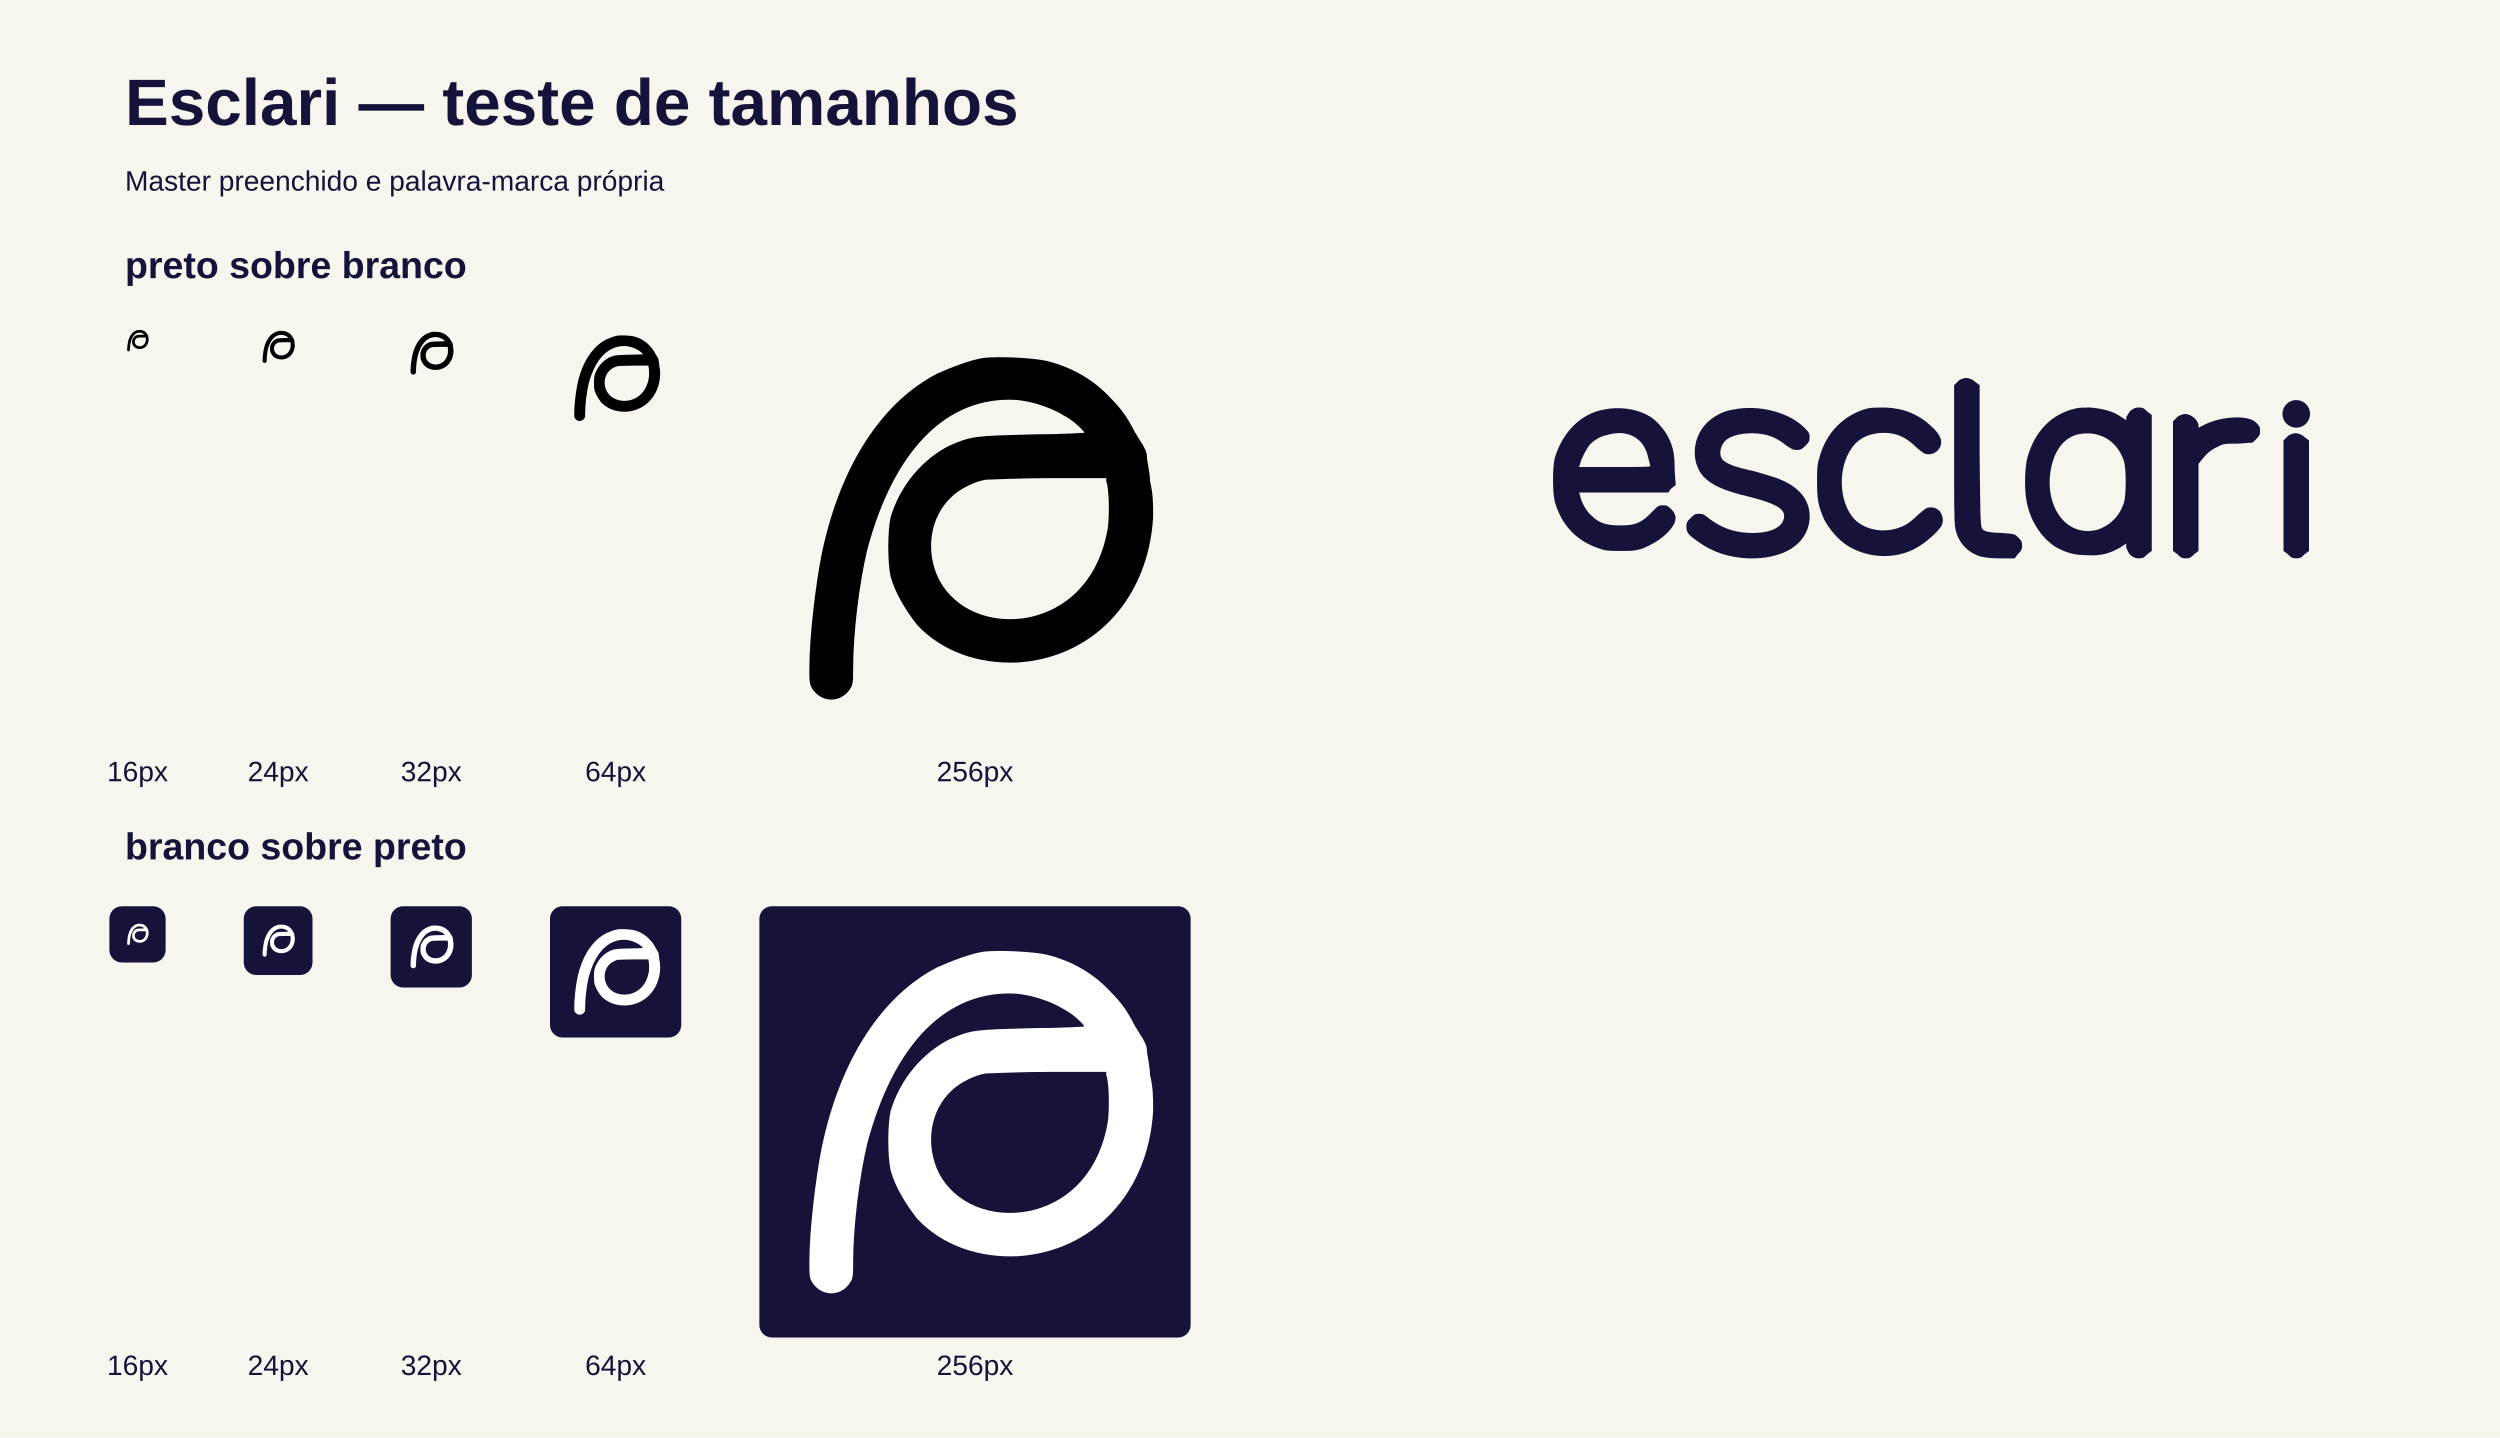
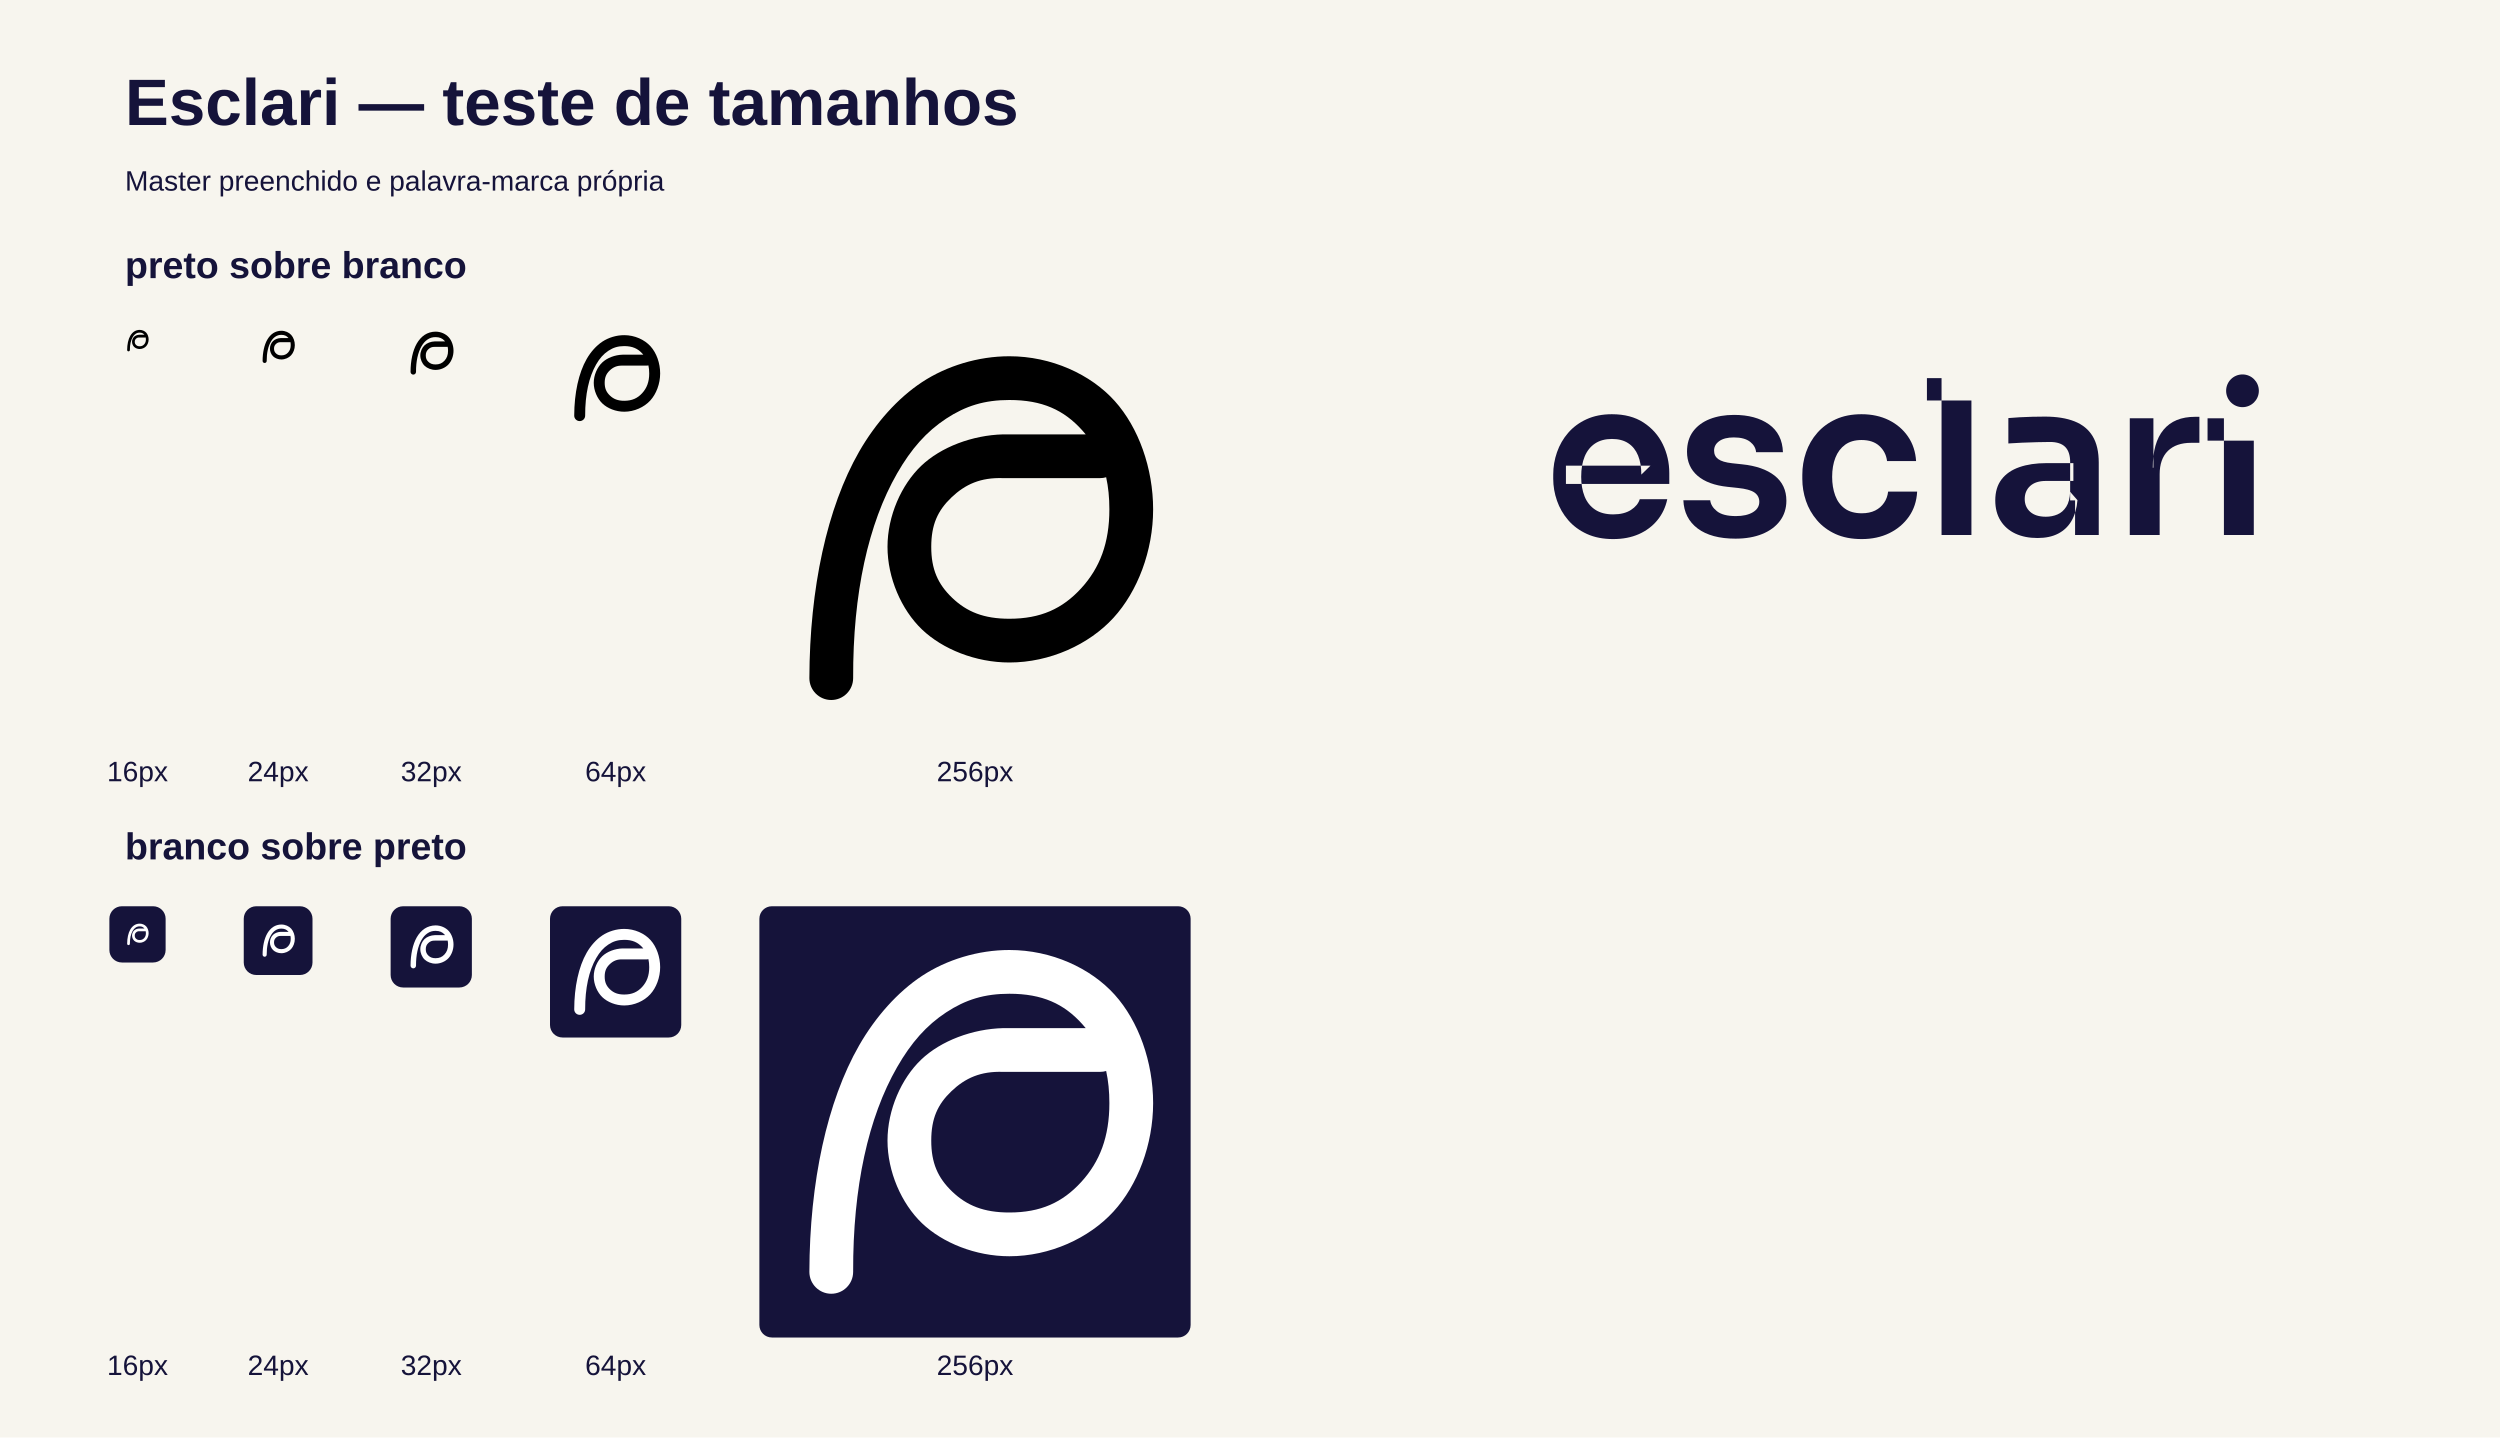
<svg xmlns="http://www.w3.org/2000/svg" viewBox="0 0 1600 920">
  <rect width="1600" height="920" fill="#F7F5EE" />
  <style>text{font-family:Arial,sans-serif;fill:#15133A;font-size:18px}.h{font-size:42px;font-weight:700}.l{font-size:24px;font-weight:700}</style>
  <text class="h" x="80" y="80">Esclari — teste de tamanhos</text>
  <text x="80" y="122">Master preenchido e palavra-marca própria</text>
  <text class="l" x="80" y="178">preto sobre branco</text>
  <svg x="80" y="210" width="16" height="16" viewBox="0 0 256 256" color="#000000">
-     <path fill="currentColor" fill-rule="evenodd" d="M 134 19 C 126 20, 113 25, 104 29 C 69 47, 42 87, 30 144 C 26 164, 22 197, 22 218 C 22 226, 22 228, 24 231 C 30 240, 42 240, 48 231 C 50 228, 50 226, 50 218 C 50 195, 54 163, 59 142 C 76 78, 110 43, 155 46 C 165 47, 177 51, 185 56 C 191 59, 198 66, 198 67 C 198 67, 183 68, 165 68 C 128 69, 126 69, 112 75 C 94 84, 80 101, 74 121 C 72 130, 72 150, 74 159 C 77 170, 84 181, 91 190 C 107 207, 130 215, 155 214 C 204 211, 239 173, 242 121 C 242 112, 242 106, 240 98 C 240 92, 238 85, 238 82 C 238 79, 236 76, 235 74 C 234 73, 232 69, 230 66 C 226 58, 222 52, 215 45 C 204 33, 190 25, 174 21 C 165 19, 144 18, 134 19 M 135 97 C 128 98, 118 103, 113 108 C 99 121, 96 143, 105 161 C 115 180, 138 190, 163 185 C 190 179, 208 158, 213 128 C 214 121, 214 103, 212 98 L 212 96 176 96 C 156 96, 138 97, 135 97" />
+     <path fill="currentColor" fill-rule="evenodd" d="M36,238c-7.73,0 -14,-6.27 -14,-14c0.16,-57.5 11.31,-109.14 31.86,-144.97c10.46,-18.24 24.68,-34.23 40.26,-44.48c15.69,-10.32 35.81,-16.55 55.88,-16.55c26.93,0 52.06,11.58 67.41,28.63c15.28,16.98 24.59,43.01 24.59,69.37c0,26.49 -9.93,52.56 -25.43,69.46c-15.58,16.99 -40.64,28.54 -66.57,28.54c-21.63,0 -42.81,-8.6 -55.92,-21.13c-13.22,-12.63 -22.08,-33.09 -22.08,-52.87c0,-19.86 8.92,-39.81 21.59,-51.88c12.63,-12.05 32.81,-19.62 52.41,-20.12h52.85c-0.73,-0.89 -1.48,-1.77 -2.26,-2.63c-11.65,-12.95 -25.53,-19.37 -46.59,-19.37c-15.93,0 -28.05,3.76 -40.49,11.95c-12.55,8.25 -22.32,19.26 -31.36,35.02c-18.45,32.17 -28.31,76.53 -28.14,131.03c-0,7.73 -6.27,14 -14,14zM211.94,95.44c-1.25,0.37 -2.57,0.56 -3.94,0.56h-62c-14.4,-0.5 -24.22,3.93 -33.09,12.38c-8.83,8.42 -12.91,17.48 -12.91,31.62c0,14.22 4.14,23.76 13.42,32.63c9.39,8.97 20.21,13.37 36.58,13.37c20.07,0 34.01,-6.45 45.93,-19.46c12,-13.1 18.07,-29.03 18.07,-50.54c0,-7.5 -0.68,-14.31 -2.06,-20.56z" />
  </svg>
  <text x="88.0" y="500" text-anchor="middle">16px</text>
  <svg x="166" y="210" width="24" height="24" viewBox="0 0 256 256" color="#000000">
-     <path fill="currentColor" fill-rule="evenodd" d="M 134 19 C 126 20, 113 25, 104 29 C 69 47, 42 87, 30 144 C 26 164, 22 197, 22 218 C 22 226, 22 228, 24 231 C 30 240, 42 240, 48 231 C 50 228, 50 226, 50 218 C 50 195, 54 163, 59 142 C 76 78, 110 43, 155 46 C 165 47, 177 51, 185 56 C 191 59, 198 66, 198 67 C 198 67, 183 68, 165 68 C 128 69, 126 69, 112 75 C 94 84, 80 101, 74 121 C 72 130, 72 150, 74 159 C 77 170, 84 181, 91 190 C 107 207, 130 215, 155 214 C 204 211, 239 173, 242 121 C 242 112, 242 106, 240 98 C 240 92, 238 85, 238 82 C 238 79, 236 76, 235 74 C 234 73, 232 69, 230 66 C 226 58, 222 52, 215 45 C 204 33, 190 25, 174 21 C 165 19, 144 18, 134 19 M 135 97 C 128 98, 118 103, 113 108 C 99 121, 96 143, 105 161 C 115 180, 138 190, 163 185 C 190 179, 208 158, 213 128 C 214 121, 214 103, 212 98 L 212 96 176 96 C 156 96, 138 97, 135 97" />
+     <path fill="currentColor" fill-rule="evenodd" d="M36,238c-7.73,0 -14,-6.27 -14,-14c0.16,-57.5 11.31,-109.14 31.86,-144.97c10.46,-18.24 24.68,-34.23 40.26,-44.48c15.69,-10.32 35.81,-16.55 55.88,-16.55c26.93,0 52.06,11.58 67.41,28.63c15.28,16.98 24.59,43.01 24.59,69.37c0,26.49 -9.93,52.56 -25.43,69.46c-15.58,16.99 -40.64,28.54 -66.57,28.54c-21.63,0 -42.81,-8.6 -55.92,-21.13c-13.22,-12.63 -22.08,-33.09 -22.08,-52.87c0,-19.86 8.92,-39.81 21.59,-51.88c12.63,-12.05 32.81,-19.62 52.41,-20.12h52.85c-0.73,-0.89 -1.48,-1.77 -2.26,-2.63c-11.65,-12.95 -25.53,-19.37 -46.59,-19.37c-15.93,0 -28.05,3.76 -40.49,11.95c-12.55,8.25 -22.32,19.26 -31.36,35.02c-18.45,32.17 -28.31,76.53 -28.14,131.03c-0,7.73 -6.27,14 -14,14zM211.94,95.44c-1.25,0.37 -2.57,0.56 -3.94,0.56h-62c-14.4,-0.5 -24.22,3.93 -33.09,12.38c-8.83,8.42 -12.91,17.48 -12.91,31.62c0,14.22 4.14,23.76 13.42,32.63c9.39,8.97 20.21,13.37 36.58,13.37c20.07,0 34.01,-6.45 45.93,-19.46c12,-13.1 18.07,-29.03 18.07,-50.54c0,-7.5 -0.68,-14.31 -2.06,-20.56z" />
  </svg>
  <text x="178.0" y="500" text-anchor="middle">24px</text>
  <svg x="260" y="210" width="32" height="32" viewBox="0 0 256 256" color="#000000">
-     <path fill="currentColor" fill-rule="evenodd" d="M 134 19 C 126 20, 113 25, 104 29 C 69 47, 42 87, 30 144 C 26 164, 22 197, 22 218 C 22 226, 22 228, 24 231 C 30 240, 42 240, 48 231 C 50 228, 50 226, 50 218 C 50 195, 54 163, 59 142 C 76 78, 110 43, 155 46 C 165 47, 177 51, 185 56 C 191 59, 198 66, 198 67 C 198 67, 183 68, 165 68 C 128 69, 126 69, 112 75 C 94 84, 80 101, 74 121 C 72 130, 72 150, 74 159 C 77 170, 84 181, 91 190 C 107 207, 130 215, 155 214 C 204 211, 239 173, 242 121 C 242 112, 242 106, 240 98 C 240 92, 238 85, 238 82 C 238 79, 236 76, 235 74 C 234 73, 232 69, 230 66 C 226 58, 222 52, 215 45 C 204 33, 190 25, 174 21 C 165 19, 144 18, 134 19 M 135 97 C 128 98, 118 103, 113 108 C 99 121, 96 143, 105 161 C 115 180, 138 190, 163 185 C 190 179, 208 158, 213 128 C 214 121, 214 103, 212 98 L 212 96 176 96 C 156 96, 138 97, 135 97" />
+     <path fill="currentColor" fill-rule="evenodd" d="M36,238c-7.73,0 -14,-6.27 -14,-14c0.16,-57.5 11.31,-109.14 31.86,-144.97c10.46,-18.24 24.68,-34.23 40.26,-44.48c15.69,-10.32 35.81,-16.55 55.88,-16.55c26.93,0 52.06,11.58 67.41,28.63c15.28,16.98 24.59,43.01 24.59,69.37c0,26.49 -9.93,52.56 -25.43,69.46c-15.58,16.99 -40.64,28.54 -66.57,28.54c-21.63,0 -42.81,-8.6 -55.92,-21.13c-13.22,-12.63 -22.08,-33.09 -22.08,-52.87c0,-19.86 8.92,-39.81 21.59,-51.88c12.63,-12.05 32.81,-19.62 52.41,-20.12h52.85c-0.73,-0.89 -1.48,-1.77 -2.26,-2.63c-11.65,-12.95 -25.53,-19.37 -46.59,-19.37c-15.93,0 -28.05,3.76 -40.49,11.95c-12.55,8.25 -22.32,19.26 -31.36,35.02c-18.45,32.17 -28.31,76.53 -28.14,131.03c-0,7.73 -6.27,14 -14,14zM211.94,95.44c-1.25,0.37 -2.57,0.56 -3.94,0.56h-62c-14.4,-0.5 -24.22,3.93 -33.09,12.38c-8.83,8.42 -12.91,17.48 -12.91,31.62c0,14.22 4.14,23.76 13.42,32.63c9.39,8.97 20.21,13.37 36.58,13.37c20.07,0 34.01,-6.45 45.93,-19.46c12,-13.1 18.07,-29.03 18.07,-50.54c0,-7.5 -0.68,-14.31 -2.06,-20.56z" />
  </svg>
  <text x="276.0" y="500" text-anchor="middle">32px</text>
  <svg x="362" y="210" width="64" height="64" viewBox="0 0 256 256" color="#000000">
-     <path fill="currentColor" fill-rule="evenodd" d="M 134 19 C 126 20, 113 25, 104 29 C 69 47, 42 87, 30 144 C 26 164, 22 197, 22 218 C 22 226, 22 228, 24 231 C 30 240, 42 240, 48 231 C 50 228, 50 226, 50 218 C 50 195, 54 163, 59 142 C 76 78, 110 43, 155 46 C 165 47, 177 51, 185 56 C 191 59, 198 66, 198 67 C 198 67, 183 68, 165 68 C 128 69, 126 69, 112 75 C 94 84, 80 101, 74 121 C 72 130, 72 150, 74 159 C 77 170, 84 181, 91 190 C 107 207, 130 215, 155 214 C 204 211, 239 173, 242 121 C 242 112, 242 106, 240 98 C 240 92, 238 85, 238 82 C 238 79, 236 76, 235 74 C 234 73, 232 69, 230 66 C 226 58, 222 52, 215 45 C 204 33, 190 25, 174 21 C 165 19, 144 18, 134 19 M 135 97 C 128 98, 118 103, 113 108 C 99 121, 96 143, 105 161 C 115 180, 138 190, 163 185 C 190 179, 208 158, 213 128 C 214 121, 214 103, 212 98 L 212 96 176 96 C 156 96, 138 97, 135 97" />
+     <path fill="currentColor" fill-rule="evenodd" d="M36,238c-7.73,0 -14,-6.27 -14,-14c0.16,-57.5 11.31,-109.14 31.86,-144.97c10.46,-18.24 24.68,-34.23 40.26,-44.48c15.69,-10.32 35.81,-16.55 55.88,-16.55c26.93,0 52.06,11.58 67.41,28.63c15.28,16.98 24.59,43.01 24.59,69.37c0,26.49 -9.93,52.56 -25.43,69.46c-15.58,16.99 -40.64,28.54 -66.57,28.54c-21.63,0 -42.81,-8.6 -55.92,-21.13c-13.22,-12.63 -22.08,-33.09 -22.08,-52.87c0,-19.86 8.92,-39.81 21.59,-51.88c12.63,-12.05 32.81,-19.62 52.41,-20.12h52.85c-0.73,-0.89 -1.48,-1.77 -2.26,-2.63c-11.65,-12.95 -25.53,-19.37 -46.59,-19.37c-15.93,0 -28.05,3.76 -40.49,11.95c-12.55,8.25 -22.32,19.26 -31.36,35.02c-18.45,32.17 -28.31,76.53 -28.14,131.03c-0,7.73 -6.27,14 -14,14zM211.94,95.44c-1.25,0.37 -2.57,0.56 -3.94,0.56h-62c-14.4,-0.5 -24.22,3.93 -33.09,12.38c-8.83,8.42 -12.91,17.48 -12.91,31.62c0,14.22 4.14,23.76 13.42,32.63c9.39,8.97 20.21,13.37 36.58,13.37c20.07,0 34.01,-6.45 45.93,-19.46c12,-13.1 18.07,-29.03 18.07,-50.54c0,-7.5 -0.68,-14.31 -2.06,-20.56z" />
  </svg>
  <text x="394.0" y="500" text-anchor="middle">64px</text>
  <svg x="496" y="210" width="256" height="256" viewBox="0 0 256 256" color="#000000">
-     <path fill="currentColor" fill-rule="evenodd" d="M 134 19 C 126 20, 113 25, 104 29 C 69 47, 42 87, 30 144 C 26 164, 22 197, 22 218 C 22 226, 22 228, 24 231 C 30 240, 42 240, 48 231 C 50 228, 50 226, 50 218 C 50 195, 54 163, 59 142 C 76 78, 110 43, 155 46 C 165 47, 177 51, 185 56 C 191 59, 198 66, 198 67 C 198 67, 183 68, 165 68 C 128 69, 126 69, 112 75 C 94 84, 80 101, 74 121 C 72 130, 72 150, 74 159 C 77 170, 84 181, 91 190 C 107 207, 130 215, 155 214 C 204 211, 239 173, 242 121 C 242 112, 242 106, 240 98 C 240 92, 238 85, 238 82 C 238 79, 236 76, 235 74 C 234 73, 232 69, 230 66 C 226 58, 222 52, 215 45 C 204 33, 190 25, 174 21 C 165 19, 144 18, 134 19 M 135 97 C 128 98, 118 103, 113 108 C 99 121, 96 143, 105 161 C 115 180, 138 190, 163 185 C 190 179, 208 158, 213 128 C 214 121, 214 103, 212 98 L 212 96 176 96 C 156 96, 138 97, 135 97" />
+     <path fill="currentColor" fill-rule="evenodd" d="M36,238c-7.73,0 -14,-6.27 -14,-14c0.16,-57.5 11.31,-109.14 31.86,-144.97c10.46,-18.24 24.68,-34.23 40.26,-44.48c15.69,-10.32 35.81,-16.55 55.88,-16.55c26.93,0 52.06,11.58 67.41,28.63c15.28,16.98 24.59,43.01 24.59,69.37c0,26.49 -9.93,52.56 -25.43,69.46c-15.58,16.99 -40.64,28.54 -66.57,28.54c-21.63,0 -42.81,-8.6 -55.92,-21.13c-13.22,-12.63 -22.08,-33.09 -22.08,-52.87c0,-19.86 8.92,-39.81 21.59,-51.88c12.63,-12.05 32.81,-19.62 52.41,-20.12h52.85c-0.73,-0.89 -1.48,-1.77 -2.26,-2.63c-11.65,-12.95 -25.53,-19.37 -46.59,-19.37c-15.93,0 -28.05,3.76 -40.49,11.95c-12.55,8.25 -22.32,19.26 -31.36,35.02c-18.45,32.17 -28.31,76.53 -28.14,131.03c-0,7.73 -6.27,14 -14,14zM211.94,95.44c-1.25,0.37 -2.57,0.56 -3.94,0.56h-62c-14.4,-0.5 -24.22,3.93 -33.09,12.38c-8.83,8.42 -12.91,17.48 -12.91,31.62c0,14.22 4.14,23.76 13.42,32.63c9.39,8.97 20.21,13.37 36.58,13.37c20.07,0 34.01,-6.45 45.93,-19.46c12,-13.1 18.07,-29.03 18.07,-50.54c0,-7.5 -0.68,-14.31 -2.06,-20.56z" />
  </svg>
  <text x="624.0" y="500" text-anchor="middle">256px</text>
  <text class="l" x="80" y="550">branco sobre preto</text>
  <rect x="70" y="580" width="36" height="36" rx="8" fill="#15133A" />
  <svg x="80" y="590" width="16" height="16" viewBox="0 0 256 256" color="#FFFFFF">
-     <path fill="currentColor" fill-rule="evenodd" d="M 134 19 C 126 20, 113 25, 104 29 C 69 47, 42 87, 30 144 C 26 164, 22 197, 22 218 C 22 226, 22 228, 24 231 C 30 240, 42 240, 48 231 C 50 228, 50 226, 50 218 C 50 195, 54 163, 59 142 C 76 78, 110 43, 155 46 C 165 47, 177 51, 185 56 C 191 59, 198 66, 198 67 C 198 67, 183 68, 165 68 C 128 69, 126 69, 112 75 C 94 84, 80 101, 74 121 C 72 130, 72 150, 74 159 C 77 170, 84 181, 91 190 C 107 207, 130 215, 155 214 C 204 211, 239 173, 242 121 C 242 112, 242 106, 240 98 C 240 92, 238 85, 238 82 C 238 79, 236 76, 235 74 C 234 73, 232 69, 230 66 C 226 58, 222 52, 215 45 C 204 33, 190 25, 174 21 C 165 19, 144 18, 134 19 M 135 97 C 128 98, 118 103, 113 108 C 99 121, 96 143, 105 161 C 115 180, 138 190, 163 185 C 190 179, 208 158, 213 128 C 214 121, 214 103, 212 98 L 212 96 176 96 C 156 96, 138 97, 135 97" />
+     <path fill="currentColor" fill-rule="evenodd" d="M36,238c-7.73,0 -14,-6.27 -14,-14c0.16,-57.5 11.31,-109.14 31.86,-144.97c10.46,-18.24 24.68,-34.23 40.26,-44.48c15.69,-10.32 35.81,-16.55 55.88,-16.55c26.93,0 52.06,11.58 67.41,28.63c15.28,16.98 24.59,43.01 24.59,69.37c0,26.49 -9.93,52.56 -25.43,69.46c-15.58,16.99 -40.64,28.54 -66.57,28.54c-21.63,0 -42.81,-8.6 -55.92,-21.13c-13.22,-12.63 -22.08,-33.09 -22.08,-52.87c0,-19.86 8.92,-39.81 21.59,-51.88c12.63,-12.05 32.81,-19.62 52.41,-20.12h52.85c-0.73,-0.89 -1.48,-1.77 -2.26,-2.63c-11.65,-12.95 -25.53,-19.37 -46.59,-19.37c-15.93,0 -28.05,3.76 -40.49,11.95c-12.55,8.25 -22.32,19.26 -31.36,35.02c-18.45,32.17 -28.31,76.53 -28.14,131.03c-0,7.73 -6.27,14 -14,14zM211.94,95.44c-1.25,0.37 -2.57,0.56 -3.94,0.56h-62c-14.4,-0.5 -24.22,3.93 -33.09,12.38c-8.83,8.42 -12.91,17.48 -12.91,31.62c0,14.22 4.14,23.76 13.42,32.63c9.39,8.97 20.21,13.37 36.58,13.37c20.07,0 34.01,-6.45 45.93,-19.46c12,-13.1 18.07,-29.03 18.07,-50.54c0,-7.5 -0.68,-14.31 -2.06,-20.56z" />
  </svg>
  <text x="88.0" y="880" text-anchor="middle">16px</text>
  <rect x="156" y="580" width="44" height="44" rx="8" fill="#15133A" />
  <svg x="166" y="590" width="24" height="24" viewBox="0 0 256 256" color="#FFFFFF">
-     <path fill="currentColor" fill-rule="evenodd" d="M 134 19 C 126 20, 113 25, 104 29 C 69 47, 42 87, 30 144 C 26 164, 22 197, 22 218 C 22 226, 22 228, 24 231 C 30 240, 42 240, 48 231 C 50 228, 50 226, 50 218 C 50 195, 54 163, 59 142 C 76 78, 110 43, 155 46 C 165 47, 177 51, 185 56 C 191 59, 198 66, 198 67 C 198 67, 183 68, 165 68 C 128 69, 126 69, 112 75 C 94 84, 80 101, 74 121 C 72 130, 72 150, 74 159 C 77 170, 84 181, 91 190 C 107 207, 130 215, 155 214 C 204 211, 239 173, 242 121 C 242 112, 242 106, 240 98 C 240 92, 238 85, 238 82 C 238 79, 236 76, 235 74 C 234 73, 232 69, 230 66 C 226 58, 222 52, 215 45 C 204 33, 190 25, 174 21 C 165 19, 144 18, 134 19 M 135 97 C 128 98, 118 103, 113 108 C 99 121, 96 143, 105 161 C 115 180, 138 190, 163 185 C 190 179, 208 158, 213 128 C 214 121, 214 103, 212 98 L 212 96 176 96 C 156 96, 138 97, 135 97" />
+     <path fill="currentColor" fill-rule="evenodd" d="M36,238c-7.73,0 -14,-6.27 -14,-14c0.16,-57.5 11.31,-109.14 31.86,-144.97c10.46,-18.24 24.68,-34.23 40.26,-44.48c15.69,-10.32 35.81,-16.55 55.88,-16.55c26.93,0 52.06,11.58 67.41,28.63c15.28,16.98 24.59,43.01 24.59,69.37c0,26.49 -9.93,52.56 -25.43,69.46c-15.58,16.99 -40.64,28.54 -66.57,28.54c-21.63,0 -42.81,-8.6 -55.92,-21.13c-13.22,-12.63 -22.08,-33.09 -22.08,-52.87c0,-19.86 8.92,-39.81 21.59,-51.88c12.63,-12.05 32.81,-19.62 52.41,-20.12h52.85c-0.73,-0.89 -1.48,-1.77 -2.26,-2.63c-11.65,-12.95 -25.53,-19.37 -46.59,-19.37c-15.93,0 -28.05,3.76 -40.49,11.95c-12.55,8.25 -22.32,19.26 -31.36,35.02c-18.45,32.17 -28.31,76.53 -28.14,131.03c-0,7.73 -6.27,14 -14,14zM211.94,95.44c-1.25,0.37 -2.57,0.56 -3.94,0.56h-62c-14.4,-0.5 -24.22,3.93 -33.09,12.38c-8.83,8.42 -12.91,17.48 -12.91,31.62c0,14.22 4.14,23.76 13.42,32.63c9.39,8.97 20.21,13.37 36.58,13.37c20.07,0 34.01,-6.45 45.93,-19.46c12,-13.1 18.07,-29.03 18.07,-50.54c0,-7.5 -0.68,-14.31 -2.06,-20.56z" />
  </svg>
  <text x="178.0" y="880" text-anchor="middle">24px</text>
  <rect x="250" y="580" width="52" height="52" rx="8" fill="#15133A" />
  <svg x="260" y="590" width="32" height="32" viewBox="0 0 256 256" color="#FFFFFF">
-     <path fill="currentColor" fill-rule="evenodd" d="M 134 19 C 126 20, 113 25, 104 29 C 69 47, 42 87, 30 144 C 26 164, 22 197, 22 218 C 22 226, 22 228, 24 231 C 30 240, 42 240, 48 231 C 50 228, 50 226, 50 218 C 50 195, 54 163, 59 142 C 76 78, 110 43, 155 46 C 165 47, 177 51, 185 56 C 191 59, 198 66, 198 67 C 198 67, 183 68, 165 68 C 128 69, 126 69, 112 75 C 94 84, 80 101, 74 121 C 72 130, 72 150, 74 159 C 77 170, 84 181, 91 190 C 107 207, 130 215, 155 214 C 204 211, 239 173, 242 121 C 242 112, 242 106, 240 98 C 240 92, 238 85, 238 82 C 238 79, 236 76, 235 74 C 234 73, 232 69, 230 66 C 226 58, 222 52, 215 45 C 204 33, 190 25, 174 21 C 165 19, 144 18, 134 19 M 135 97 C 128 98, 118 103, 113 108 C 99 121, 96 143, 105 161 C 115 180, 138 190, 163 185 C 190 179, 208 158, 213 128 C 214 121, 214 103, 212 98 L 212 96 176 96 C 156 96, 138 97, 135 97" />
+     <path fill="currentColor" fill-rule="evenodd" d="M36,238c-7.73,0 -14,-6.27 -14,-14c0.16,-57.5 11.31,-109.14 31.86,-144.97c10.46,-18.24 24.68,-34.23 40.26,-44.48c15.69,-10.32 35.81,-16.55 55.88,-16.55c26.93,0 52.06,11.58 67.41,28.63c15.28,16.98 24.59,43.01 24.59,69.37c0,26.49 -9.93,52.56 -25.43,69.46c-15.58,16.99 -40.64,28.54 -66.57,28.54c-21.63,0 -42.81,-8.6 -55.92,-21.13c-13.22,-12.63 -22.08,-33.09 -22.08,-52.87c0,-19.86 8.92,-39.81 21.59,-51.88c12.63,-12.05 32.81,-19.62 52.41,-20.12h52.85c-0.73,-0.89 -1.48,-1.77 -2.26,-2.63c-11.65,-12.95 -25.53,-19.37 -46.59,-19.37c-15.93,0 -28.05,3.76 -40.49,11.95c-12.55,8.25 -22.32,19.26 -31.36,35.02c-18.45,32.17 -28.31,76.53 -28.14,131.03c-0,7.73 -6.27,14 -14,14zM211.94,95.44c-1.25,0.37 -2.57,0.56 -3.94,0.56h-62c-14.4,-0.5 -24.22,3.93 -33.09,12.38c-8.83,8.42 -12.91,17.48 -12.91,31.62c0,14.22 4.14,23.76 13.42,32.63c9.39,8.97 20.21,13.37 36.58,13.37c20.07,0 34.01,-6.45 45.93,-19.46c12,-13.1 18.07,-29.03 18.07,-50.54c0,-7.5 -0.68,-14.31 -2.06,-20.56z" />
  </svg>
  <text x="276.0" y="880" text-anchor="middle">32px</text>
  <rect x="352" y="580" width="84" height="84" rx="8" fill="#15133A" />
  <svg x="362" y="590" width="64" height="64" viewBox="0 0 256 256" color="#FFFFFF">
-     <path fill="currentColor" fill-rule="evenodd" d="M 134 19 C 126 20, 113 25, 104 29 C 69 47, 42 87, 30 144 C 26 164, 22 197, 22 218 C 22 226, 22 228, 24 231 C 30 240, 42 240, 48 231 C 50 228, 50 226, 50 218 C 50 195, 54 163, 59 142 C 76 78, 110 43, 155 46 C 165 47, 177 51, 185 56 C 191 59, 198 66, 198 67 C 198 67, 183 68, 165 68 C 128 69, 126 69, 112 75 C 94 84, 80 101, 74 121 C 72 130, 72 150, 74 159 C 77 170, 84 181, 91 190 C 107 207, 130 215, 155 214 C 204 211, 239 173, 242 121 C 242 112, 242 106, 240 98 C 240 92, 238 85, 238 82 C 238 79, 236 76, 235 74 C 234 73, 232 69, 230 66 C 226 58, 222 52, 215 45 C 204 33, 190 25, 174 21 C 165 19, 144 18, 134 19 M 135 97 C 128 98, 118 103, 113 108 C 99 121, 96 143, 105 161 C 115 180, 138 190, 163 185 C 190 179, 208 158, 213 128 C 214 121, 214 103, 212 98 L 212 96 176 96 C 156 96, 138 97, 135 97" />
+     <path fill="currentColor" fill-rule="evenodd" d="M36,238c-7.73,0 -14,-6.27 -14,-14c0.16,-57.5 11.31,-109.14 31.86,-144.97c10.46,-18.24 24.68,-34.23 40.26,-44.48c15.69,-10.32 35.81,-16.55 55.88,-16.55c26.93,0 52.06,11.58 67.41,28.63c15.28,16.98 24.59,43.01 24.59,69.37c0,26.49 -9.93,52.56 -25.43,69.46c-15.58,16.99 -40.64,28.54 -66.57,28.54c-21.63,0 -42.81,-8.6 -55.92,-21.13c-13.22,-12.63 -22.08,-33.09 -22.08,-52.87c0,-19.86 8.92,-39.81 21.59,-51.88c12.63,-12.05 32.81,-19.62 52.41,-20.12h52.85c-0.73,-0.89 -1.48,-1.77 -2.26,-2.63c-11.65,-12.95 -25.53,-19.37 -46.59,-19.37c-15.93,0 -28.05,3.76 -40.49,11.95c-12.55,8.25 -22.32,19.26 -31.36,35.02c-18.45,32.17 -28.31,76.53 -28.14,131.03c-0,7.73 -6.27,14 -14,14zM211.94,95.44c-1.25,0.37 -2.57,0.56 -3.94,0.56h-62c-14.4,-0.5 -24.22,3.93 -33.09,12.38c-8.83,8.42 -12.91,17.48 -12.91,31.62c0,14.22 4.14,23.76 13.42,32.63c9.39,8.97 20.21,13.37 36.58,13.37c20.07,0 34.01,-6.45 45.93,-19.46c12,-13.1 18.07,-29.03 18.07,-50.54c0,-7.5 -0.68,-14.31 -2.06,-20.56z" />
  </svg>
  <text x="394.0" y="880" text-anchor="middle">64px</text>
  <rect x="486" y="580" width="276" height="276" rx="8" fill="#15133A" />
  <svg x="496" y="590" width="256" height="256" viewBox="0 0 256 256" color="#FFFFFF">
-     <path fill="currentColor" fill-rule="evenodd" d="M 134 19 C 126 20, 113 25, 104 29 C 69 47, 42 87, 30 144 C 26 164, 22 197, 22 218 C 22 226, 22 228, 24 231 C 30 240, 42 240, 48 231 C 50 228, 50 226, 50 218 C 50 195, 54 163, 59 142 C 76 78, 110 43, 155 46 C 165 47, 177 51, 185 56 C 191 59, 198 66, 198 67 C 198 67, 183 68, 165 68 C 128 69, 126 69, 112 75 C 94 84, 80 101, 74 121 C 72 130, 72 150, 74 159 C 77 170, 84 181, 91 190 C 107 207, 130 215, 155 214 C 204 211, 239 173, 242 121 C 242 112, 242 106, 240 98 C 240 92, 238 85, 238 82 C 238 79, 236 76, 235 74 C 234 73, 232 69, 230 66 C 226 58, 222 52, 215 45 C 204 33, 190 25, 174 21 C 165 19, 144 18, 134 19 M 135 97 C 128 98, 118 103, 113 108 C 99 121, 96 143, 105 161 C 115 180, 138 190, 163 185 C 190 179, 208 158, 213 128 C 214 121, 214 103, 212 98 L 212 96 176 96 C 156 96, 138 97, 135 97" />
+     <path fill="currentColor" fill-rule="evenodd" d="M36,238c-7.73,0 -14,-6.27 -14,-14c0.16,-57.5 11.31,-109.14 31.86,-144.97c10.46,-18.24 24.68,-34.23 40.26,-44.48c15.69,-10.32 35.81,-16.55 55.88,-16.55c26.93,0 52.06,11.58 67.41,28.63c15.28,16.98 24.59,43.01 24.59,69.37c0,26.49 -9.93,52.56 -25.43,69.46c-15.58,16.99 -40.64,28.54 -66.57,28.54c-21.63,0 -42.81,-8.6 -55.92,-21.13c-13.22,-12.63 -22.08,-33.09 -22.08,-52.87c0,-19.86 8.92,-39.81 21.59,-51.88c12.63,-12.05 32.81,-19.62 52.41,-20.12h52.85c-0.73,-0.89 -1.48,-1.77 -2.26,-2.63c-11.65,-12.95 -25.53,-19.37 -46.59,-19.37c-15.93,0 -28.05,3.76 -40.49,11.95c-12.55,8.25 -22.32,19.26 -31.36,35.02c-18.45,32.17 -28.31,76.53 -28.14,131.03c-0,7.73 -6.27,14 -14,14zM211.94,95.44c-1.25,0.37 -2.57,0.56 -3.94,0.56h-62c-14.4,-0.5 -24.22,3.93 -33.09,12.38c-8.83,8.42 -12.91,17.48 -12.91,31.62c0,14.22 4.14,23.76 13.42,32.63c9.39,8.97 20.21,13.37 36.58,13.37c20.07,0 34.01,-6.45 45.93,-19.46c12,-13.1 18.07,-29.03 18.07,-50.54c0,-7.5 -0.68,-14.31 -2.06,-20.56z" />
  </svg>
  <text x="624.0" y="880" text-anchor="middle">256px</text>
  <g transform="translate(980 220) scale(.68)" color="#15133A">
-     <path fill="currentColor" fill-rule="evenodd" d="M 68 62 C 46 66, 29 84, 22 108 C 20 117, 20 139, 22 148 C 28 170, 42 185, 62 192 C 70 195, 72 195, 84 195 C 95 195, 97 195, 104 193 C 114 189, 122 184, 128 178 C 137 169, 138 162, 132 156 C 129 153, 128 152, 124 152 C 119 152, 119 153, 112 160 C 103 169, 97 171, 84 171 C 71 171, 64 169, 57 162 C 52 158, 47 149, 46 143 L 45 140 87 140 L 129 140 132 136 L 136 133 135 120 C 135 105, 134 98, 129 88 C 125 80, 116 70, 109 67 C 98 61, 82 59, 68 62 M 71 86 C 65 87, 59 91, 55 95 C 52 99, 47 108, 46 113 L 45 116 78 116 C 105 116, 112 116, 112 115 C 112 114, 111 111, 110 107 C 107 93, 98 85, 84 84 C 79 84, 74 85, 71 86" />
-     <path fill="currentColor" fill-rule="evenodd" d="M 190 62 C 182 63, 174 67, 168 72 C 152 85, 149 110, 162 125 C 170 133, 180 138, 205 144 C 229 150, 238 155, 238 162 C 238 173, 224 179, 204 178 C 189 177, 179 173, 168 165 C 163 161, 162 160, 158 160 C 154 160, 153 161, 150 164 C 147 167, 146 168, 146 172 C 146 178, 148 180, 158 187 C 171 196, 185 201, 204 202 C 237 203, 260 189, 262 165 C 263 149, 254 136, 235 128 C 231 126, 220 123, 210 120 C 191 116, 184 113, 180 109 C 176 104, 178 95, 184 90 C 191 85, 205 83, 217 85 C 225 86, 233 90, 239 95 C 245 99, 246 100, 250 100 C 254 100, 255 99, 258 96 C 261 93, 262 92, 262 88 C 262 84, 261 83, 258 80 C 243 64, 213 57, 190 62" />
-     <path fill="currentColor" fill-rule="evenodd" d="M 316 61 C 294 67, 277 84, 271 108 C 269 114, 269 119, 269 130 C 269 146, 270 153, 276 166 C 282 177, 292 188, 303 193 C 323 203, 348 202, 366 190 C 374 185, 387 173, 387 169 C 388 165, 387 161, 384 157 C 381 155, 380 154, 376 154 C 372 154, 371 155, 364 161 C 360 165, 355 169, 353 170 C 337 179, 317 177, 305 166 C 288 149, 288 112, 305 94 C 311 88, 318 85, 328 84 C 342 83, 352 87, 363 98 C 369 103, 370 104, 374 104 C 378 104, 379 103, 382 101 C 388 95, 387 88, 379 80 C 366 67, 352 61, 334 60 C 326 60, 320 60, 316 61" />
-     <path fill="currentColor" fill-rule="evenodd" d="M 406 33 C 404 33, 402 35, 401 36 L 398 39 398 103 C 398 147, 398 168, 399 173 C 401 186, 410 196, 422 200 C 426 201, 431 202, 441 202 L 455 202 458 198 C 461 195, 462 194, 462 190 C 462 186, 461 185, 458 182 C 455 179, 455 179, 442 178 C 435 178, 428 177, 427 176 C 422 174, 423 174, 422 105 L 422 39 418 36 C 415 33, 409 31, 406 33" />
-     <path fill="currentColor" fill-rule="evenodd" d="M 512 61 C 490 66, 474 82, 467 107 C 464 118, 464 141, 467 152 C 471 169, 481 183, 493 191 C 504 197, 511 199, 524 199 C 536 200, 545 197, 554 192 L 560 188 560 192 C 561 194, 562 197, 564 199 C 567 201, 568 202, 572 202 C 576 202, 577 201, 580 198 L 584 195 584 131 L 584 67 580 64 C 577 61, 576 60, 572 60 C 568 60, 567 61, 564 63 C 562 65, 561 68, 560 69 L 560 72 554 68 C 546 63, 537 61, 526 60 C 521 60, 515 60, 512 61 M 516 85 C 500 88, 490 103, 488 126 C 486 159, 507 182, 533 175 C 545 171, 554 162, 558 149 C 560 141, 560 119, 558 111 C 554 98, 545 89, 534 86 C 529 84, 521 84, 516 85" />
-     <path fill="currentColor" fill-rule="evenodd" d="M 612 67 C 610 67, 608 69, 607 70 L 604 73 604 134 L 604 195 608 198 C 611 201, 612 202, 616 202 C 620 202, 621 201, 624 198 L 628 195 628 154 L 628 113 632 108 C 637 102, 641 99, 648 96 C 652 94, 654 94, 666 94 L 679 93 682 90 C 685 87, 686 86, 686 82 C 686 78, 685 77, 682 74 C 675 67, 650 68, 634 76 L 628 79 628 76 C 626 69, 617 64, 612 67" />
-     <path fill="currentColor" fill-rule="evenodd" d="M 716 85 C 714 85, 712 87, 711 88 L 708 91 708 143 L 708 195 712 198 C 715 201, 716 202, 720 202 C 724 202, 725 201, 728 198 L 732 195 732 143 L 732 91 728 88 C 725 85, 719 83, 716 85" />
-     <path fill="currentColor" fill-rule="evenodd" d="M733 66A13 13 0 1 1 707 66A13 13 0 1 1 733 66Z" />
+     <g transform="translate(-240 0) scale(4)">
+       <path fill="currentColor" fill-rule="evenodd" d="M79.28 45.96Q75.74 45.96 73.09 44.75Q70.43 43.53 68.69 41.5Q66.94 39.46 66.06 36.94Q65.17 34.41 65.17 31.75V30.79Q65.17 28.06 66.06 25.52Q66.94 22.98 68.68 20.97Q70.41 18.96 73 17.77Q75.59 16.58 78.98 16.58Q83.43 16.58 86.42 18.54Q89.42 20.5 90.95 23.65Q92.48 26.8 92.48 30.44V32.99H68.16V28.69H88.05L85.9 30.79Q85.9 28.16 85.13 26.29Q84.36 24.42 82.83 23.41Q81.3 22.4 78.98 22.4Q76.63 22.4 75.01 23.47Q73.39 24.55 72.57 26.53Q71.75 28.52 71.75 31.3Q71.75 33.9 72.54 35.9Q73.34 37.9 75.01 39.02Q76.68 40.15 79.28 40.15Q81.83 40.15 83.45 39.11Q85.07 38.07 85.53 36.58H92Q91.42 39.39 89.68 41.51Q87.95 43.63 85.31 44.8Q82.67 45.96 79.28 45.96Z" />
+       <path fill="currentColor" fill-rule="evenodd" d="M108.05 45.86Q102.36 45.86 99.16 43.47Q95.97 41.08 95.79 36.83H102.11Q102.26 38.25 103.69 39.4Q105.12 40.55 108.15 40.55Q110.65 40.55 112.16 39.64Q113.66 38.73 113.66 37.19Q113.66 35.82 112.53 35.01Q111.39 34.21 108.63 33.93L106.21 33.67Q101.6 33.19 99.13 31.06Q96.65 28.92 96.65 25.41Q96.65 22.58 98.06 20.65Q99.48 18.73 101.98 17.73Q104.49 16.74 107.72 16.74Q112.8 16.74 115.94 18.97Q119.07 21.21 119.22 25.51H112.9Q112.78 24.07 111.48 23.06Q110.17 22.04 107.67 22.04Q105.47 22.04 104.25 22.9Q103.02 23.76 103.02 25.15Q103.02 26.44 104.01 27.15Q104.99 27.86 107.22 28.11L109.64 28.37Q114.5 28.87 117.27 31.04Q120.03 33.22 120.03 36.94Q120.03 39.64 118.54 41.65Q117.05 43.66 114.36 44.76Q111.67 45.86 108.05 45.86Z" />
+       <path fill="currentColor" fill-rule="evenodd" d="M137.76 45.96Q134.19 45.96 131.57 44.76Q128.96 43.56 127.23 41.52Q125.49 39.49 124.63 36.96Q123.78 34.43 123.78 31.8V30.84Q123.78 28.09 124.66 25.53Q125.54 22.98 127.3 20.97Q129.06 18.96 131.66 17.77Q134.27 16.58 137.71 16.58Q141.32 16.58 144.14 17.97Q146.96 19.37 148.65 21.84Q150.35 24.32 150.55 27.61H143.72Q143.47 25.51 141.94 24.08Q140.41 22.65 137.71 22.65Q135.38 22.65 133.85 23.76Q132.32 24.88 131.56 26.82Q130.8 28.77 130.8 31.32Q130.8 33.75 131.52 35.71Q132.24 37.67 133.79 38.78Q135.33 39.89 137.76 39.89Q139.6 39.89 140.92 39.24Q142.23 38.58 143.01 37.43Q143.8 36.28 143.97 34.79H150.8Q150.62 38.15 148.88 40.65Q147.13 43.15 144.27 44.56Q141.4 45.96 137.76 45.96Z" />
+       <path fill="currentColor" fill-rule="evenodd" d="M156.54 45V8.09H163.57V45ZM153.1 13.35V8.09H163.57V13.35Z" />
+       <path fill="currentColor" fill-rule="evenodd" d="M187.96 45V36.86H186.8V27.81Q186.8 25.46 185.64 24.28Q184.47 23.11 182.07 23.11Q180.81 23.11 179.04 23.16Q177.27 23.21 175.47 23.28Q173.68 23.36 172.26 23.46V17.49Q173.43 17.39 174.88 17.3Q176.33 17.22 177.89 17.18Q179.44 17.14 180.81 17.14Q185.03 17.14 187.85 18.27Q190.67 19.39 192.1 21.77Q193.53 24.14 193.53 27.99V45ZM179.12 45.71Q176.13 45.71 173.89 44.66Q171.66 43.61 170.42 41.62Q169.18 39.64 169.18 36.86Q169.18 33.85 170.66 31.92Q172.14 29.98 174.84 29.04Q177.55 28.09 181.19 28.09H187.56V32.28H181.09Q178.69 32.28 177.4 33.46Q176.11 34.63 176.11 36.53Q176.11 38.4 177.4 39.55Q178.69 40.7 181.09 40.7Q182.55 40.7 183.8 40.17Q185.06 39.64 185.88 38.36Q186.7 37.09 186.8 34.84L188.52 36.81Q188.27 39.69 187.13 41.66Q185.99 43.63 183.99 44.67Q182 45.71 179.12 45.71Z" />
+       <path fill="currentColor" fill-rule="evenodd" d="M200.83 45V17.54H206.39V29.17H206.24Q206.24 23.28 208.77 20.24Q211.3 17.19 216.2 17.19H217.21V23.31H215.29Q211.73 23.31 209.79 25.22Q207.86 27.13 207.86 30.72V45Z" />
+       <path fill="currentColor" fill-rule="evenodd" d="M222.98 45V17.54H230.01V45ZM219.13 22.8V17.54H230.01V22.8Z" />
+       <path fill="currentColor" fill-rule="evenodd" d="M231.2 11.07A3.85 3.85 0 1 1 223.5 11.07A3.85 3.85 0 1 1 231.2 11.07Z" />
+     </g>
  </g>
</svg>
